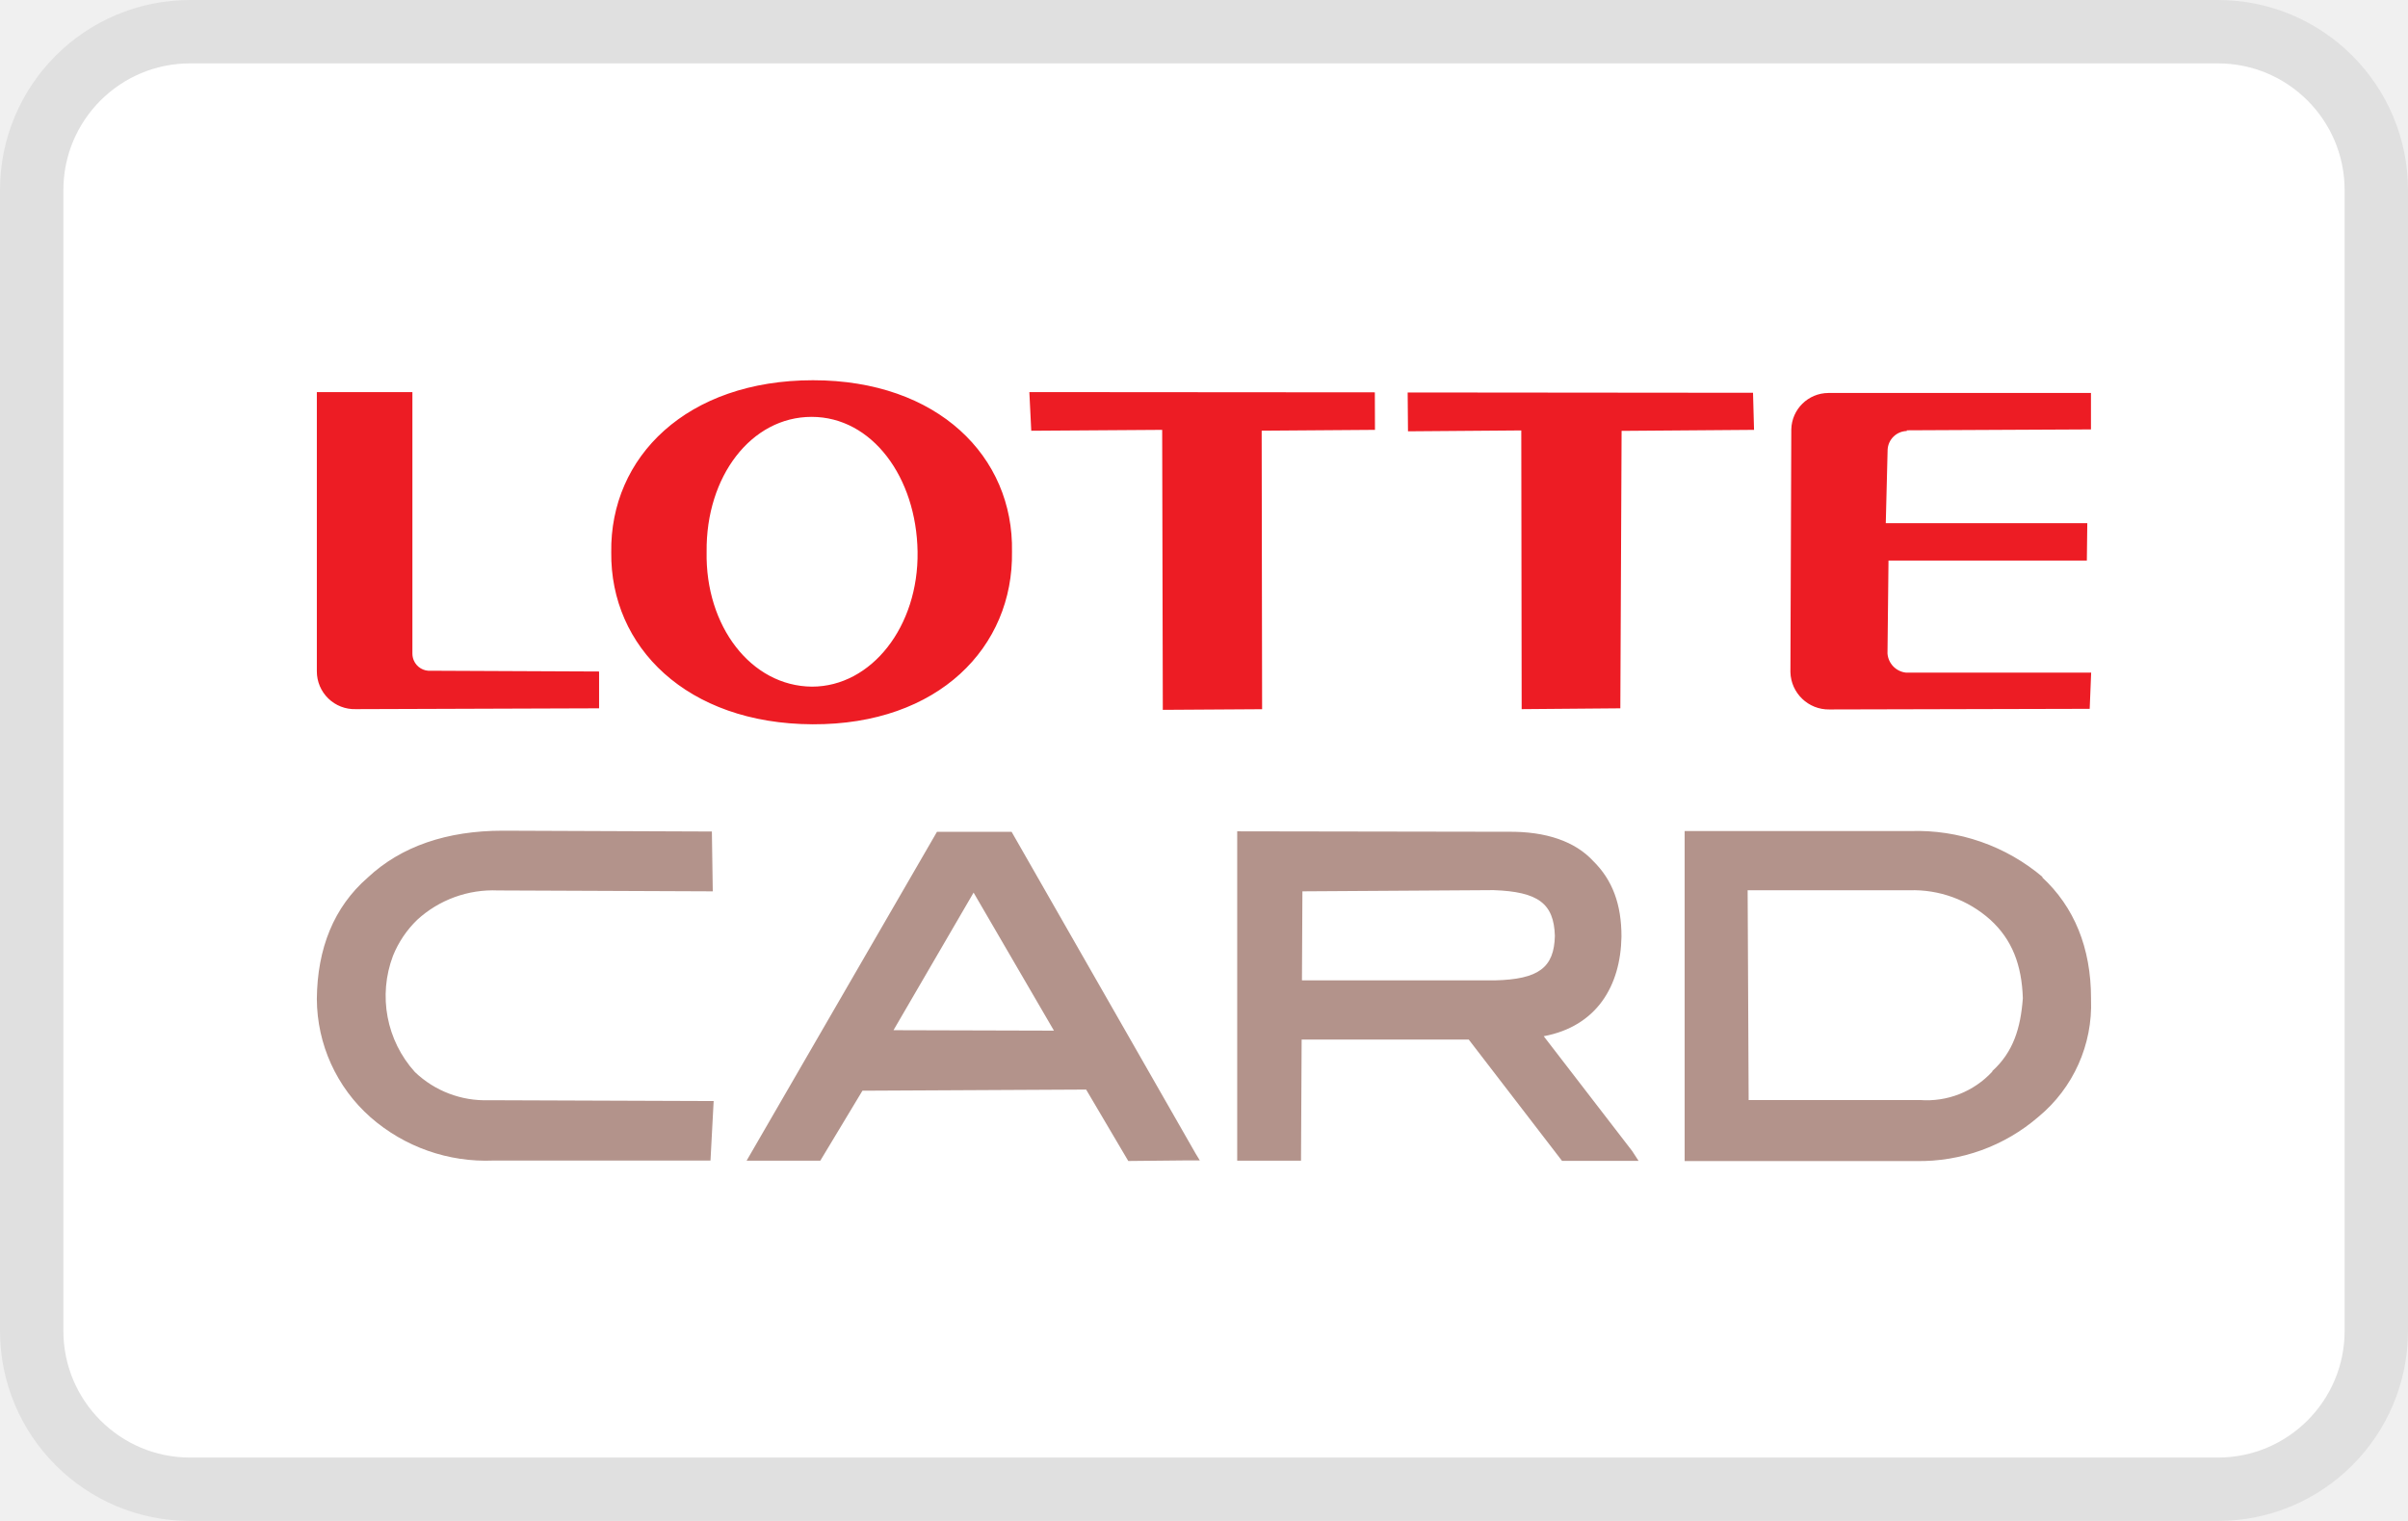
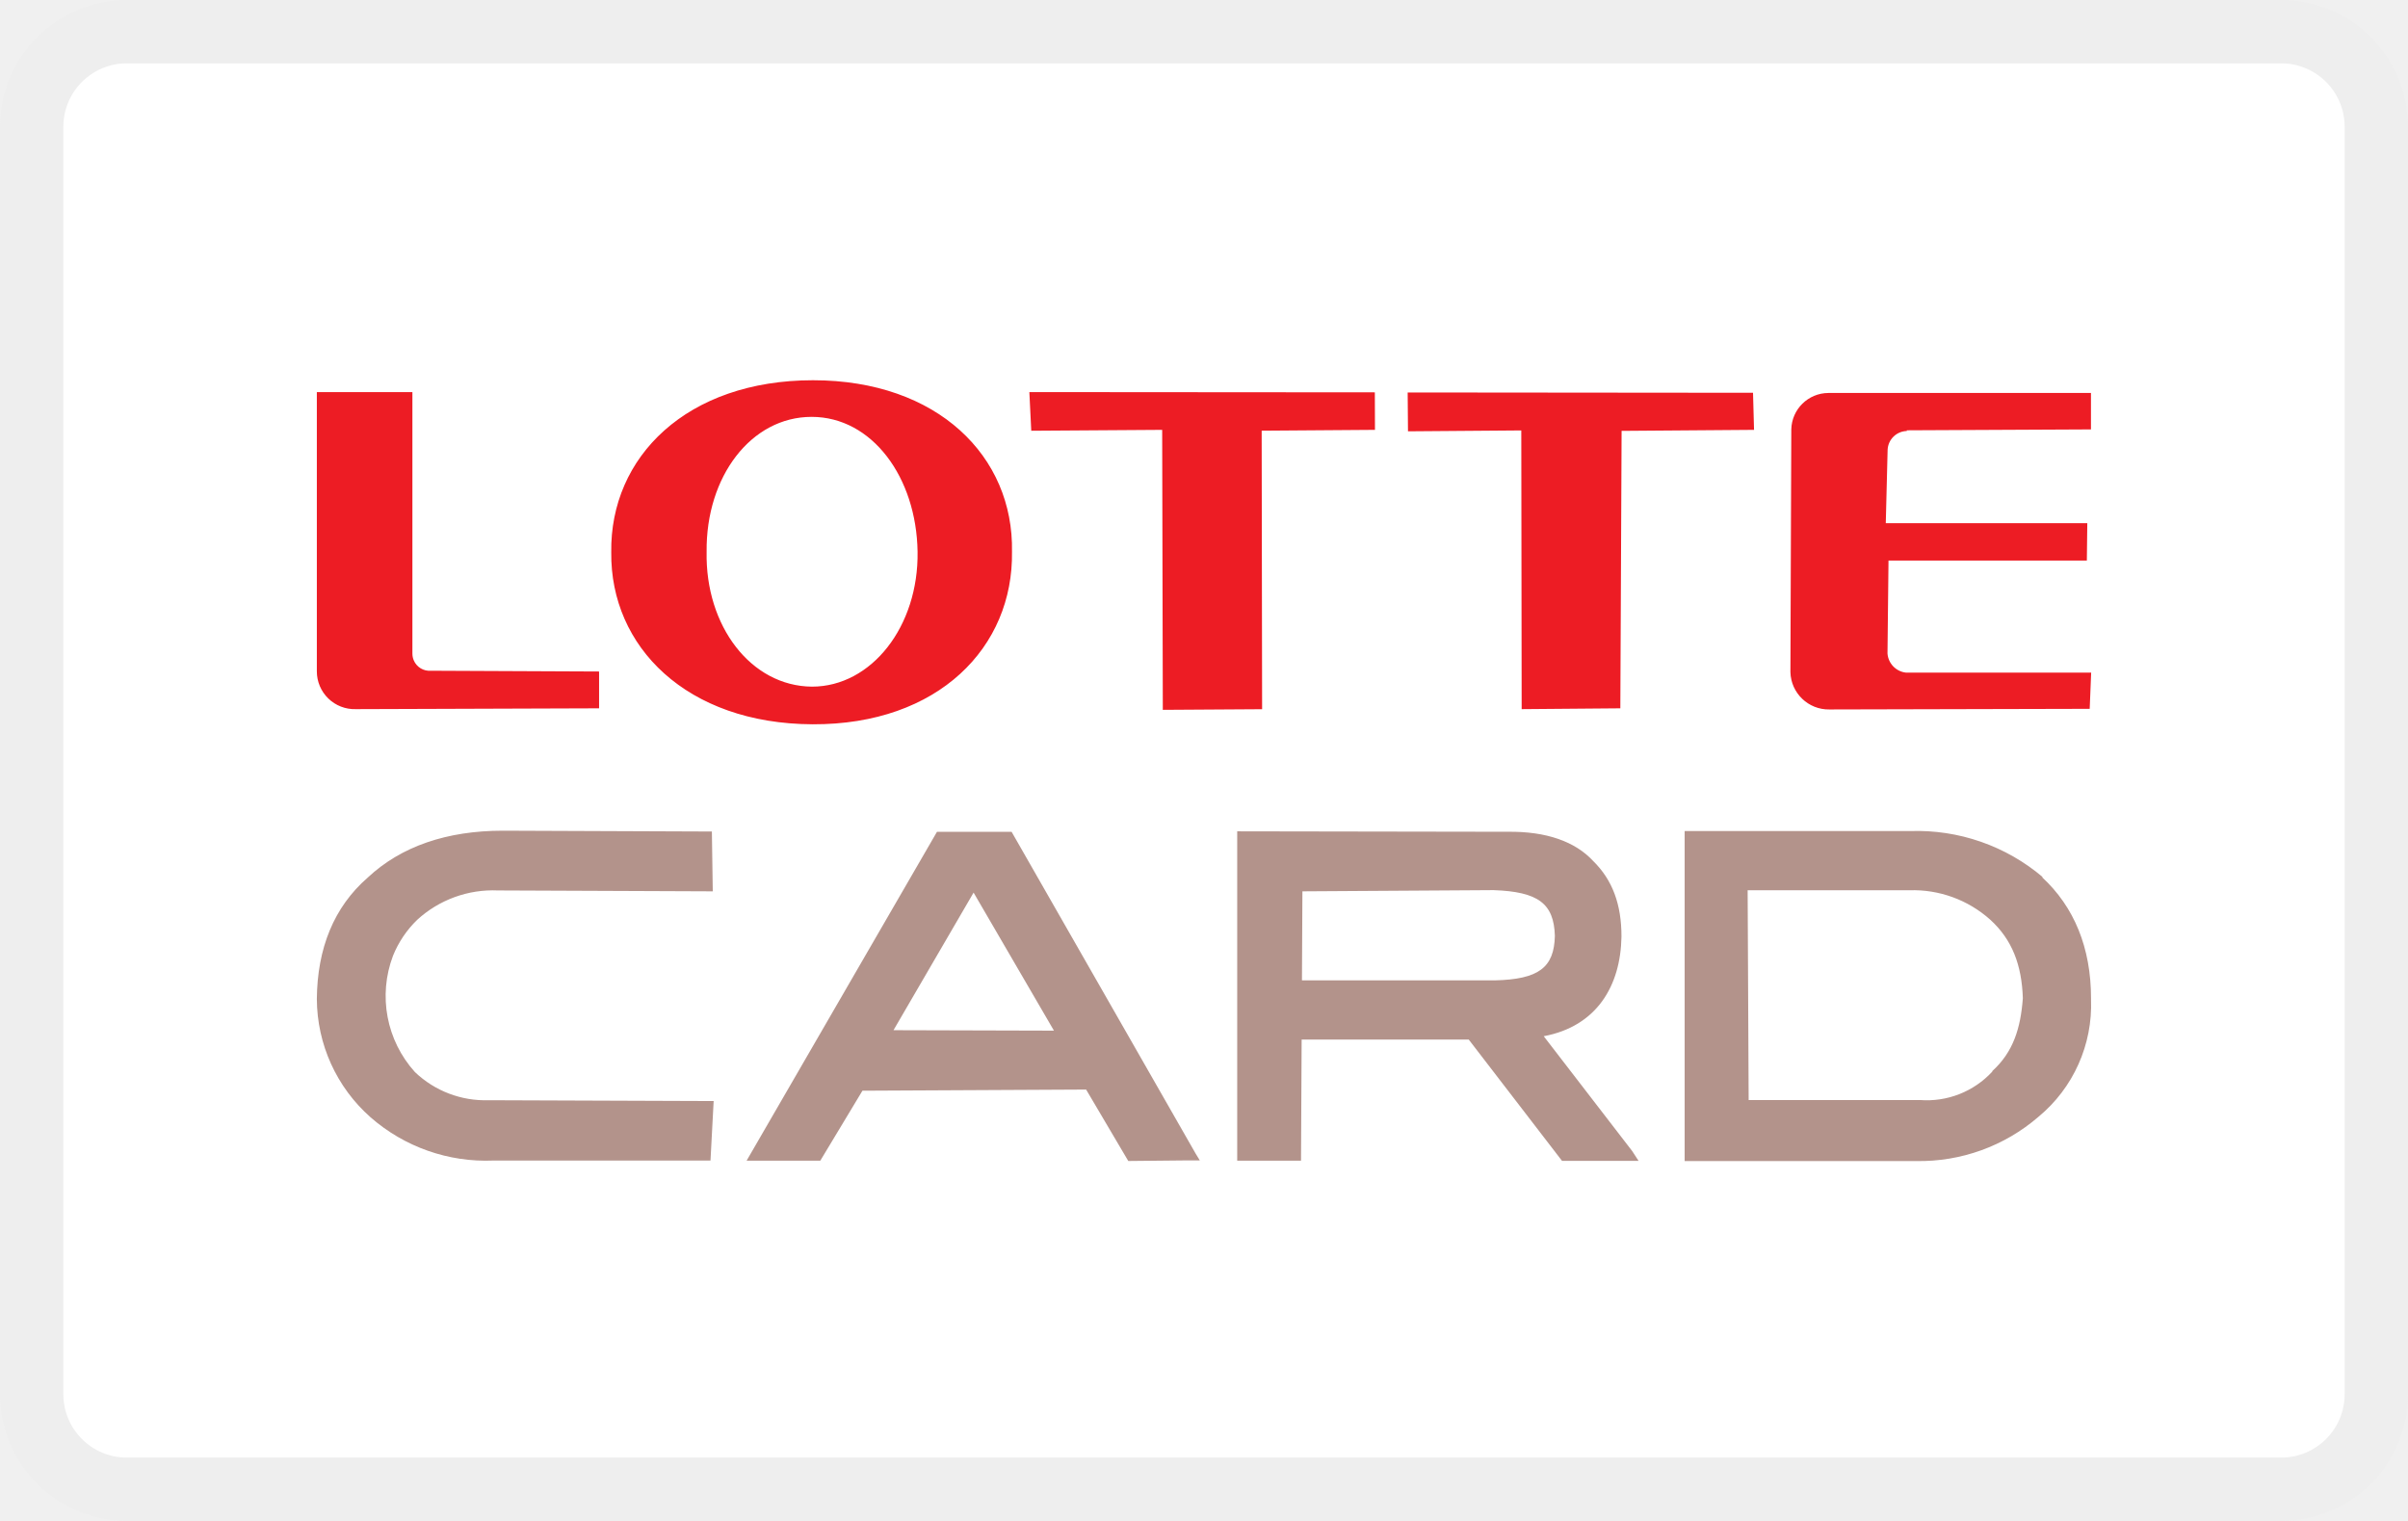
- <svg xmlns="http://www.w3.org/2000/svg" fill="none" width="38" height="24" aria-labelledby="pi-lotte_card">
-   <rect x="1" y="1" width="36" height="22" rx="2" fill="#fff" />
-   <rect x=".5" y=".5" width="37" height="23" rx="2.5" stroke="#000" stroke-opacity=".07" />
+ <svg xmlns="http://www.w3.org/2000/svg" role="img" fill="none" viewBox="0 0 38 24" width="38" height="24" aria-labelledby="pi-lotte_card">
+   <rect width="38" height="24" rx="2" fill="#fff" />
+   <rect x=".5" y=".5" width="37" height="23" rx="1.5" stroke="#000" stroke-opacity=".07" />
  <path d="M12.83 6c-1.99 0-3.206 1.208-3.184 2.716-.016 1.49 1.19 2.705 3.178 2.713 1.988.008 3.17-1.22 3.146-2.724C15.998 7.205 14.8 6 12.83 6zm-.017 4.835c-.961-.008-1.685-.955-1.662-2.129-.013-1.187.703-2.128 1.657-2.128.954 0 1.654.953 1.672 2.128.018 1.176-.726 2.129-1.667 2.129zM21.697 6.191l-5.453-.004.03.61 2.066-.014.01 4.418 1.567-.01-.007-4.395 1.788-.013-.002-.592zM27.664 6.198l-5.45-.005.005.613 1.788-.014.006 4.398 1.557-.013.02-4.378 2.09-.016-.016-.585zM6.801 10.584a.27.27 0 01-.271-.163.272.272 0 01-.022-.11V6.187H5v4.407a.596.596 0 00.614.596l3.84-.013v-.581L6.8 10.584zM30.09 6.79l2.907-.014v-.575h-4.144a.588.588 0 00-.585.575l-.014 3.83a.605.605 0 00.615.589l4.108-.01.023-.571h-2.92a.328.328 0 01-.294-.303l.016-1.466h3.13l.007-.589h-3.18l.029-1.16a.311.311 0 01.303-.295" fill="#ED1C24" />
  <path d="M15.964 13.126h-1.178l-3.004 5.189h1.163l.665-1.104 3.53-.018.665 1.127.897-.009h.232l-.066-.108-2.904-5.077zm-1.864 3.13l1.264-2.171 1.268 2.178-2.532-.007zm18.14-2.412a3.07 3.07 0 00-2.1-.73h-3.555v5.207h3.655a2.871 2.871 0 001.928-.698 2.29 2.29 0 00.83-1.852v-.018c0-.793-.264-1.444-.776-1.914l.017.005zm-.8 3.065a1.405 1.405 0 01-1.141.449h-2.704l-.016-3.31h2.553c.469-.015.925.151 1.275.464.347.315.498.717.515 1.239-.035.472-.15.849-.482 1.15v.008zM5.804 13.847c-.537.467-.797 1.12-.804 1.917a2.505 2.505 0 00.847 1.866 2.765 2.765 0 001.94.683h3.425l.05-.939-3.55-.013a1.608 1.608 0 01-1.164-.444 1.791 1.791 0 01-.346-1.836c.086-.213.216-.406.381-.566a1.771 1.771 0 011.275-.464l3.39.014-.014-.944-3.298-.013c-.882 0-1.605.246-2.132.739zm18.558 2.504c.831-.156 1.213-.788 1.226-1.572 0-.507-.14-.892-.448-1.194-.28-.303-.736-.469-1.35-.46l-4.266-.007v5.197h1.007l.022-4.25 3.017-.019c.704.025.952.21.967.722-.012.498-.251.686-.952.702H20.41v.934h2.768l1.472 1.914h1.208l-.101-.155-1.396-1.812z" fill="#B3938B" />
</svg>
